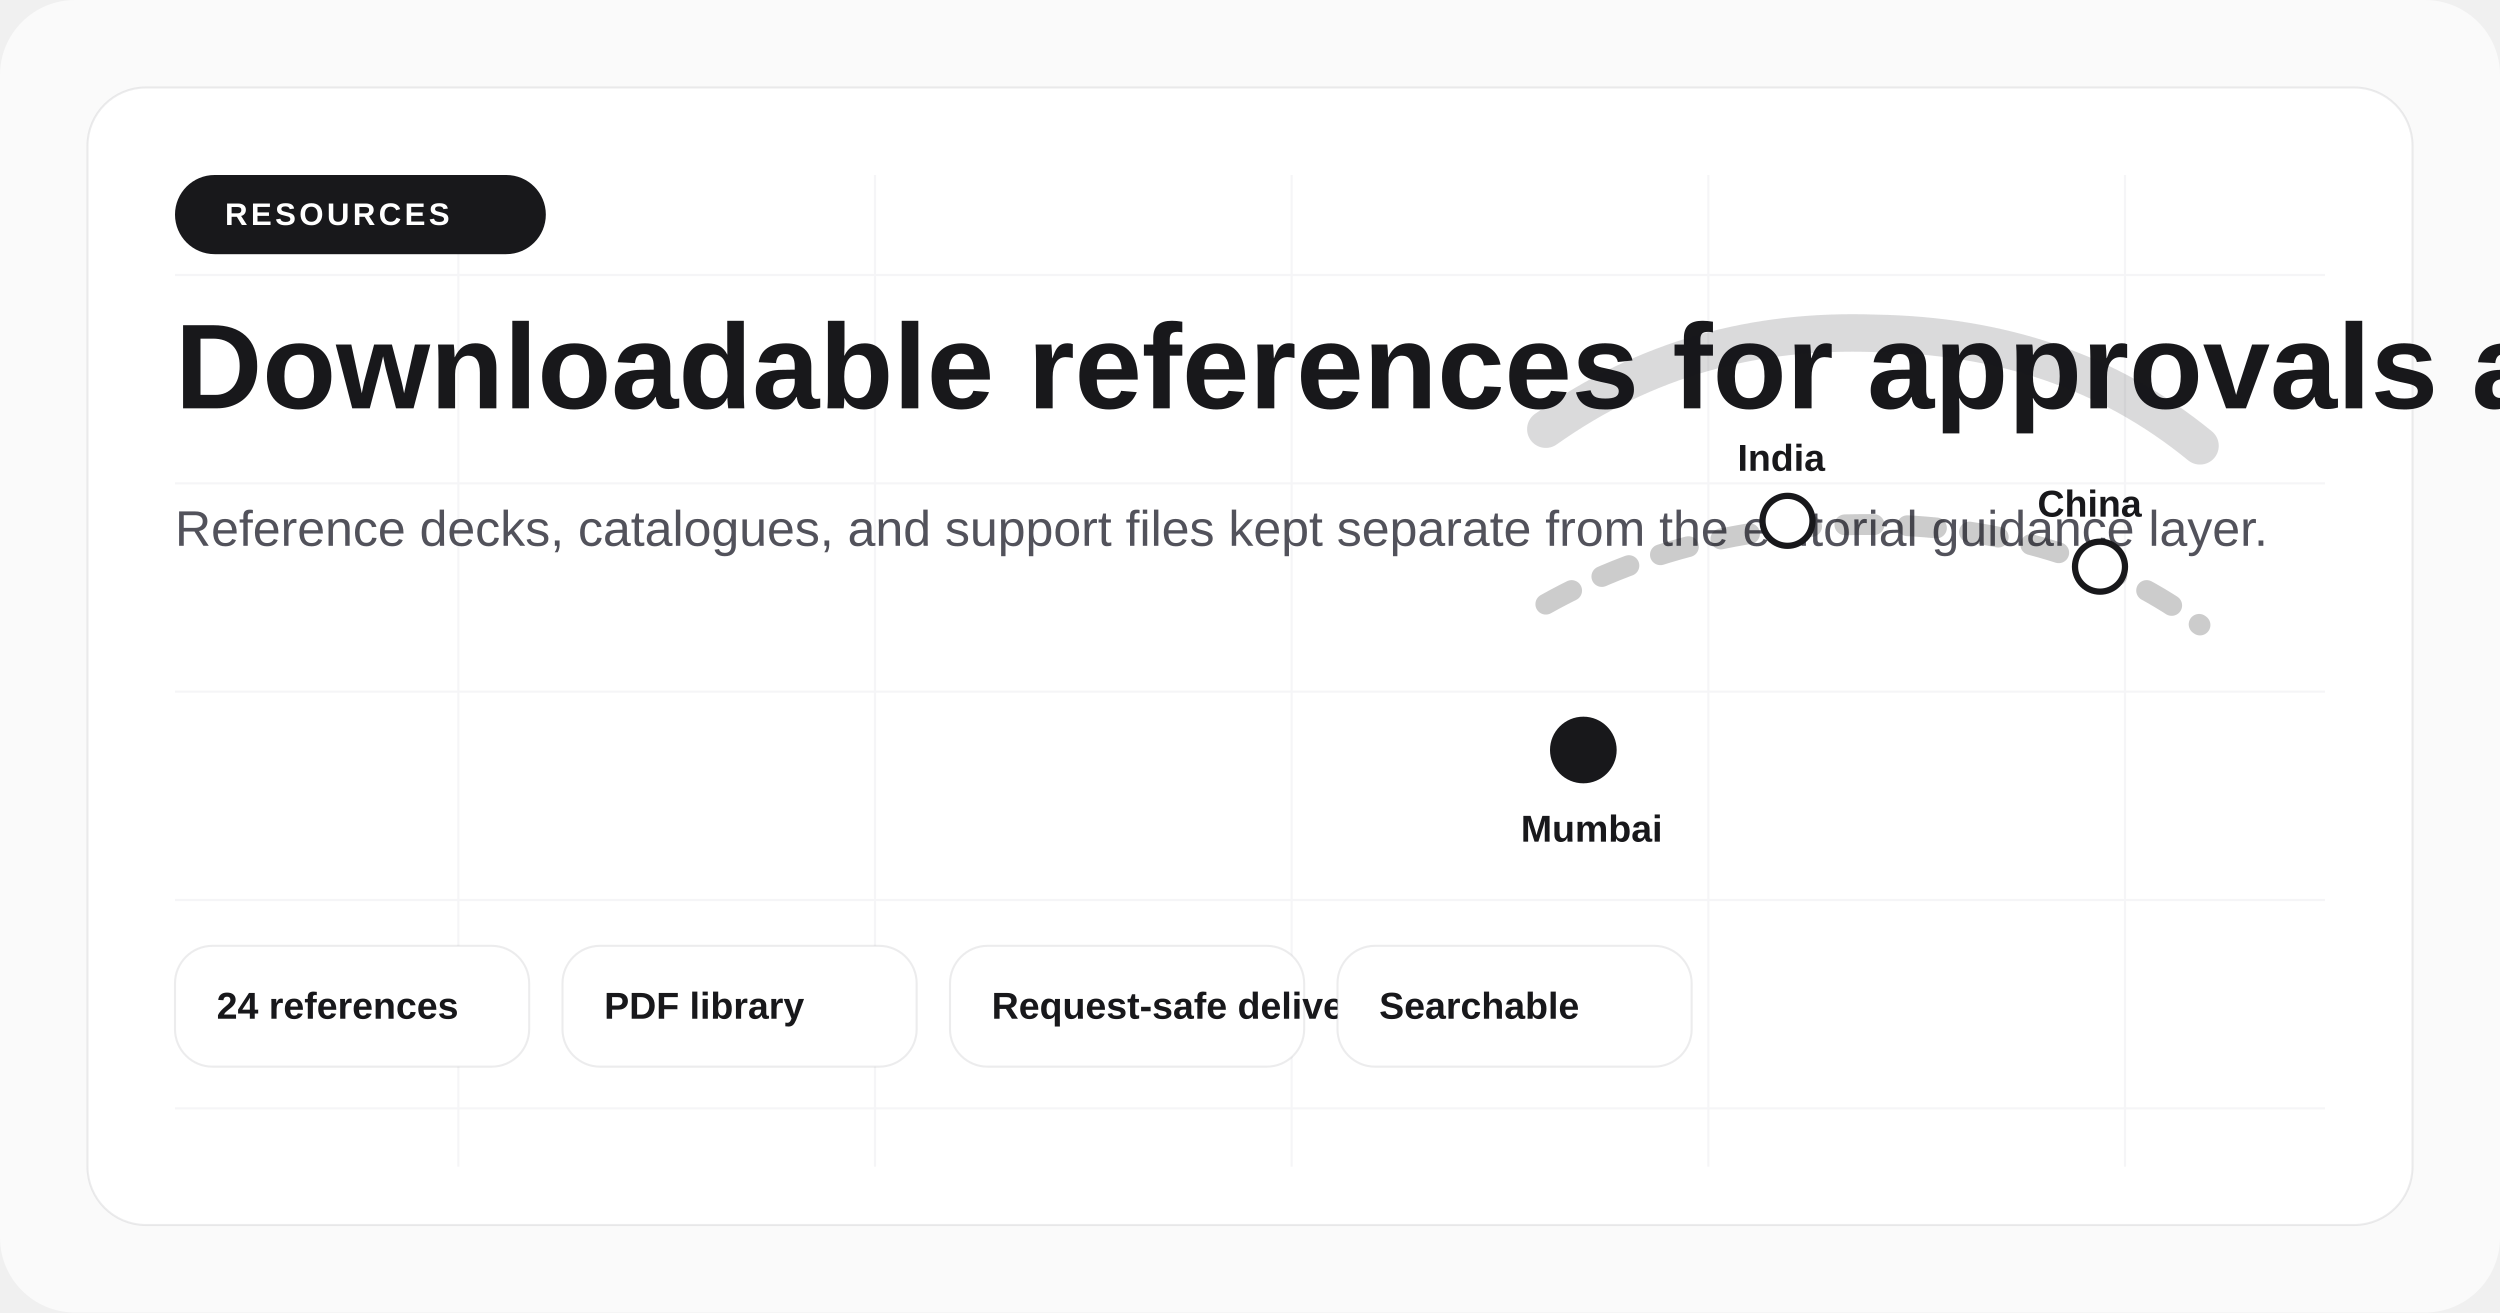
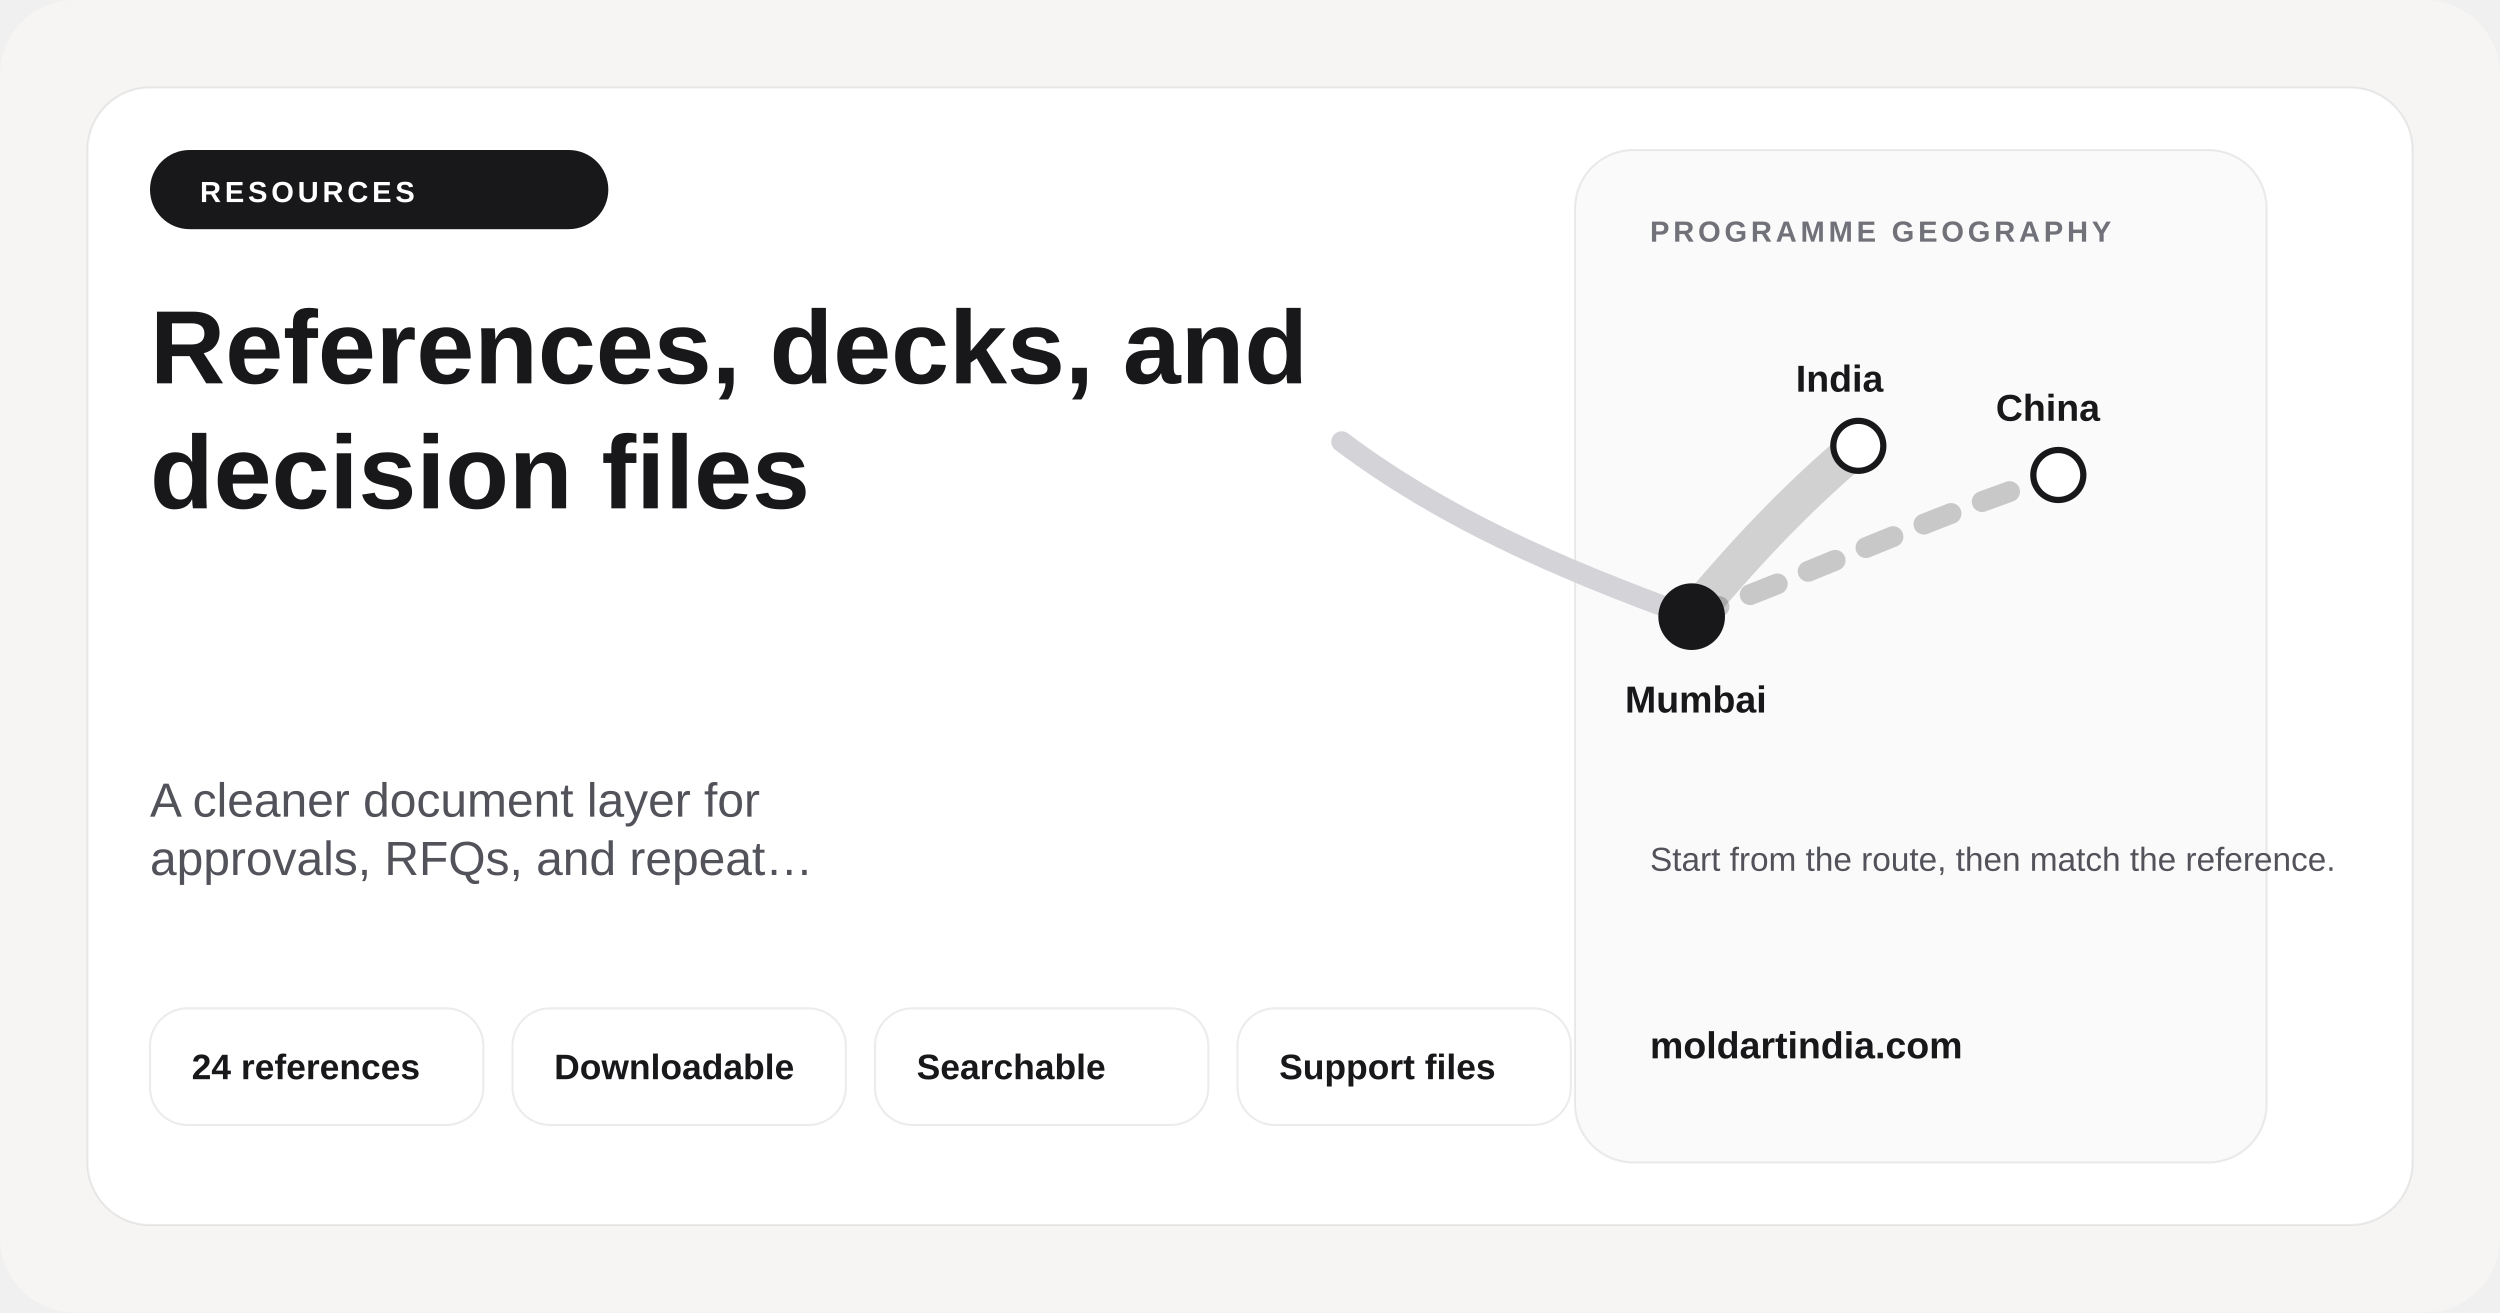
- <svg xmlns="http://www.w3.org/2000/svg" width="1200" height="630" viewBox="0 0 1200 630" role="img" aria-label="Downloadable references for approvals and RFQs">
-   <rect width="1200" height="630" rx="36" fill="#fafafa" />
-   <rect x="42" y="42" width="1116" height="546" rx="28" fill="#ffffff" stroke="rgba(24,24,27,0.08)" />
-   <g opacity="0.55">
-     <path d="M84 132H1116" stroke="#ededf0" />
-     <path d="M84 232H1116" stroke="#ededf0" />
-     <path d="M84 332H1116" stroke="#ededf0" />
-     <path d="M84 432H1116" stroke="#ededf0" />
-     <path d="M84 532H1116" stroke="#ededf0" />
-     <path d="M220 84V560" stroke="#ededf0" />
-     <path d="M420 84V560" stroke="#ededf0" />
-     <path d="M620 84V560" stroke="#ededf0" />
-     <path d="M820 84V560" stroke="#ededf0" />
-     <path d="M1020 84V560" stroke="#ededf0" />
-   </g>
-   <rect x="84" y="84" width="178" height="38" rx="19" fill="#18181b" />
-   <text x="108" y="108" font-family="Arial, sans-serif" font-size="15" font-weight="700" fill="#ffffff" letter-spacing="1.6">RESOURCES</text>
-   <text x="84" y="196" font-family="Arial, sans-serif" font-size="58" font-weight="700" fill="#18181b">Downloadable references for approvals and RFQs</text>
-   <text x="84" y="262" font-family="Arial, sans-serif" font-size="24" fill="#52525b">Reference decks, catalogues, and support files kept separate from the editorial guidance layer.</text>
-   <rect x="84" y="454" width="170" height="58" rx="18" fill="#ffffff" stroke="rgba(24,24,27,0.08)" />
-   <text x="104" y="489" font-family="Arial, sans-serif" font-size="18" font-weight="700" fill="#18181b">24 references</text>
-   <rect x="270" y="454" width="170" height="58" rx="18" fill="#ffffff" stroke="rgba(24,24,27,0.08)" />
-   <text x="290" y="489" font-family="Arial, sans-serif" font-size="18" font-weight="700" fill="#18181b">PDF library</text>
-   <rect x="456" y="454" width="170" height="58" rx="18" fill="#ffffff" stroke="rgba(24,24,27,0.08)" />
-   <text x="476" y="489" font-family="Arial, sans-serif" font-size="18" font-weight="700" fill="#18181b">Request-safe delivery</text>
-   <rect x="642" y="454" width="170" height="58" rx="18" fill="#ffffff" stroke="rgba(24,24,27,0.08)" />
-   <text x="662" y="489" font-family="Arial, sans-serif" font-size="18" font-weight="700" fill="#18181b">Searchable</text>
-   <path d="M742 206C790 172 842 158 900 160c60 1 112 18 156 54" fill="none" stroke="#18181b" stroke-opacity="0.16" stroke-width="18" stroke-linecap="round" />
-   <path d="M742 290C792 262 848 250 908 252c58 2 108 18 148 48" fill="none" stroke="#18181b" stroke-opacity="0.22" stroke-width="10" stroke-dasharray="14 16" stroke-linecap="round" />
-   <circle cx="760" cy="360" r="16" fill="#18181b" />
-   <circle cx="858" cy="250" r="12" fill="#ffffff" stroke="#18181b" stroke-width="3" />
-   <circle cx="1008" cy="272" r="12" fill="#ffffff" stroke="#18181b" stroke-width="3" />
-   <text x="730" y="404" font-family="Arial, sans-serif" font-size="18" font-weight="700" fill="#18181b">Mumbai</text>
-   <text x="834" y="226" font-family="Arial, sans-serif" font-size="18" font-weight="700" fill="#18181b">India</text>
-   <text x="978" y="248" font-family="Arial, sans-serif" font-size="18" font-weight="700" fill="#18181b">China</text>
+ <svg xmlns="http://www.w3.org/2000/svg" width="1200" height="630" viewBox="0 0 1200 630" role="img" aria-label="References, decks, and decision files">
+   <rect width="1200" height="630" rx="36" fill="#f6f5f4" />
+   <rect x="42" y="42" width="1116" height="546" rx="30" fill="#ffffff" stroke="rgba(24,24,27,0.08)" />
+   <rect x="72" y="72" width="220" height="38" rx="19" fill="#18181b" />
+   <text x="96" y="97" font-family="Arial, sans-serif" font-size="14" font-weight="700" fill="#ffffff" letter-spacing="1.8">RESOURCES</text>
+   <text x="72" y="184" font-family="Arial, sans-serif" font-size="50" font-weight="700" fill="#18181b">References, decks, and</text>
+   <text x="72" y="244" font-family="Arial, sans-serif" font-size="50" font-weight="700" fill="#18181b">decision files</text>
+   <text x="72" y="392" font-family="Arial, sans-serif" font-size="23" fill="#52525b">A cleaner document layer for</text>
+   <text x="72" y="420" font-family="Arial, sans-serif" font-size="23" fill="#52525b">approvals, RFQs, and repeat…</text>
+   <rect x="72" y="484" width="160" height="56" rx="18" fill="#ffffff" stroke="rgba(24,24,27,0.08)" />
+   <text x="92" y="518" font-family="Arial, sans-serif" font-size="17" font-weight="700" fill="#18181b">24 references</text>
+   <rect x="246" y="484" width="160" height="56" rx="18" fill="#ffffff" stroke="rgba(24,24,27,0.08)" />
+   <text x="266" y="518" font-family="Arial, sans-serif" font-size="17" font-weight="700" fill="#18181b">Downloadable</text>
+   <rect x="420" y="484" width="160" height="56" rx="18" fill="#ffffff" stroke="rgba(24,24,27,0.08)" />
+   <text x="440" y="518" font-family="Arial, sans-serif" font-size="17" font-weight="700" fill="#18181b">Searchable</text>
+   <rect x="594" y="484" width="160" height="56" rx="18" fill="#ffffff" stroke="rgba(24,24,27,0.08)" />
+   <text x="614" y="518" font-family="Arial, sans-serif" font-size="17" font-weight="700" fill="#18181b">Support files</text>
+   <rect x="756" y="72" width="332" height="486" rx="28" fill="#fafafa" stroke="rgba(24,24,27,0.08)" />
+   <text x="792" y="116" font-family="Arial, sans-serif" font-size="14" font-weight="700" fill="#71717a" letter-spacing="1.8">PROGRAMME GEOGRAPHY</text>
+   <path d="M812 296C842 260 866 236 892 214" fill="none" stroke="#18181b" stroke-opacity="0.18" stroke-width="18" stroke-linecap="round" />
+   <path d="M812 296C868 276 926 248 988 228" fill="none" stroke="#18181b" stroke-opacity="0.22" stroke-width="10" stroke-dasharray="14 16" stroke-linecap="round" />
+   <path d="M812 296C746 272 692 248 644 212" fill="none" stroke="#d4d4d8" stroke-width="10" stroke-linecap="round" />
+   <circle cx="812" cy="296" r="16" fill="#18181b" />
+   <circle cx="892" cy="214" r="12" fill="#ffffff" stroke="#18181b" stroke-width="3" />
+   <circle cx="988" cy="228" r="12" fill="#ffffff" stroke="#18181b" stroke-width="3" />
+   <text x="780" y="342" font-family="Arial, sans-serif" font-size="18" font-weight="700" fill="#18181b">Mumbai</text>
+   <text x="862" y="188" font-family="Arial, sans-serif" font-size="18" font-weight="700" fill="#18181b">India</text>
+   <text x="958" y="202" font-family="Arial, sans-serif" font-size="18" font-weight="700" fill="#18181b">China</text>
+   <text x="792" y="418" font-family="Arial, sans-serif" font-size="16" fill="#52525b">Start from the route, then match the reference.</text>
+   <text x="792" y="508" font-family="Arial, sans-serif" font-size="18" font-weight="700" fill="#18181b">moldartindia.com</text>
</svg>
